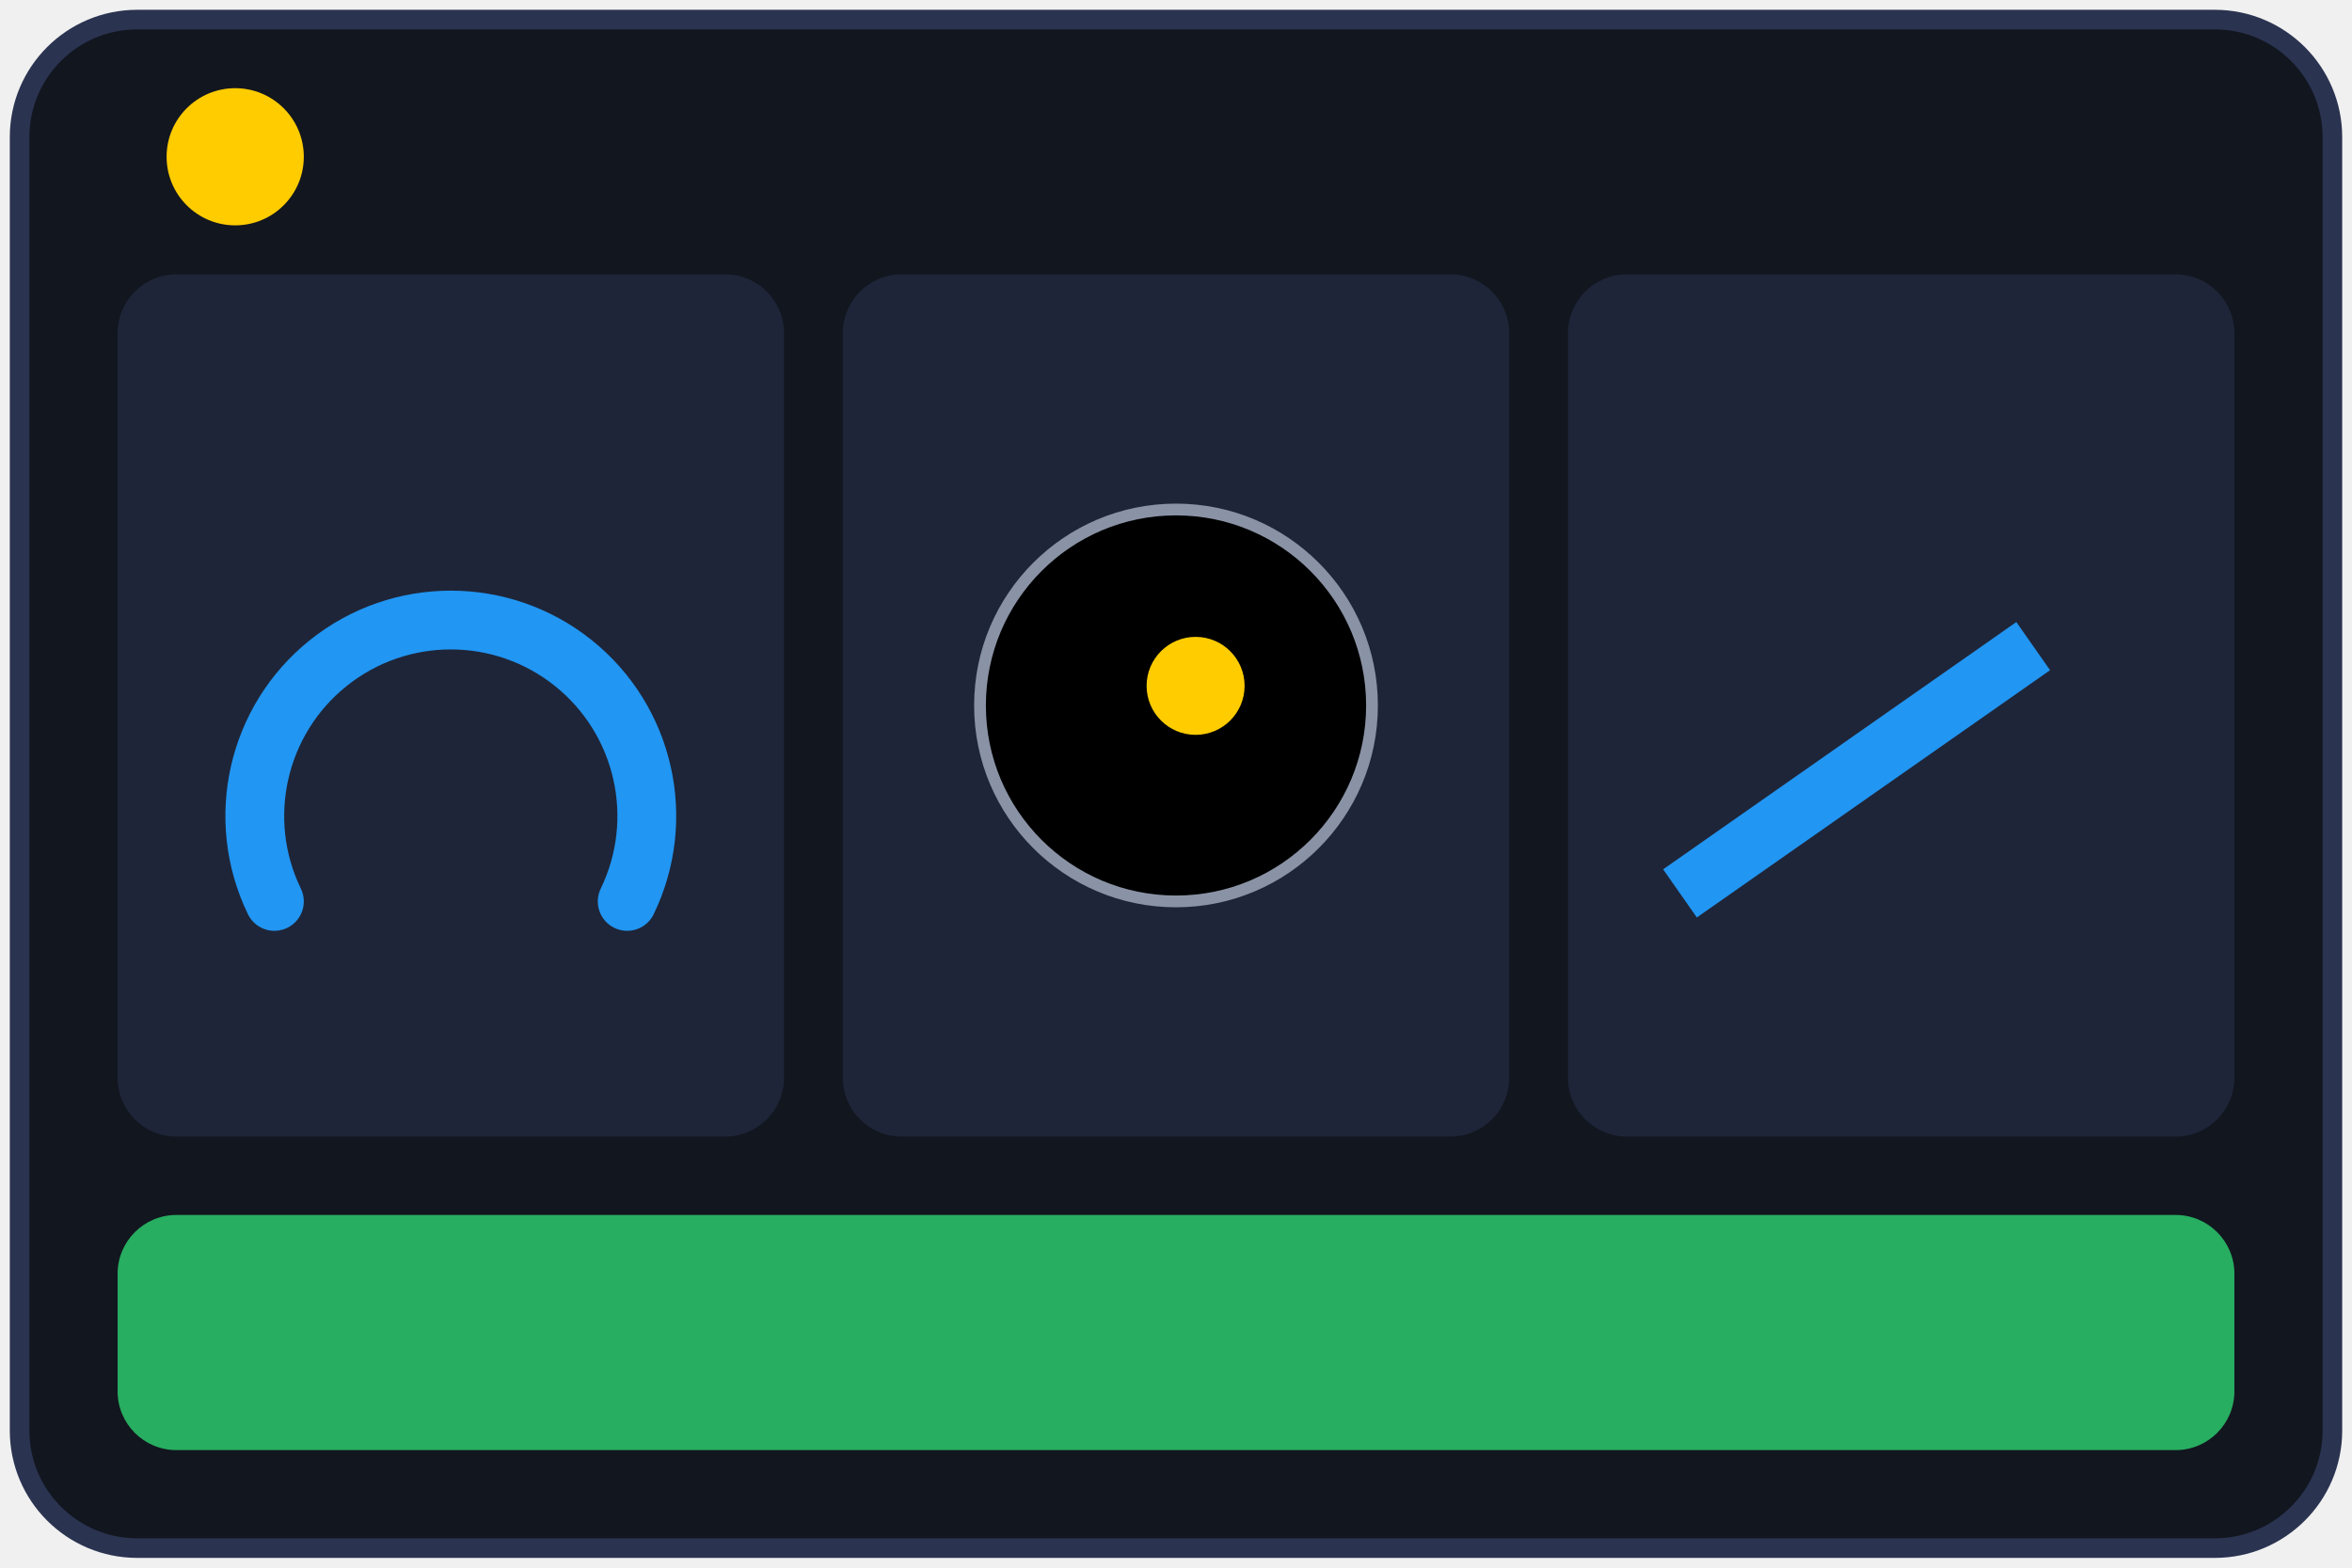
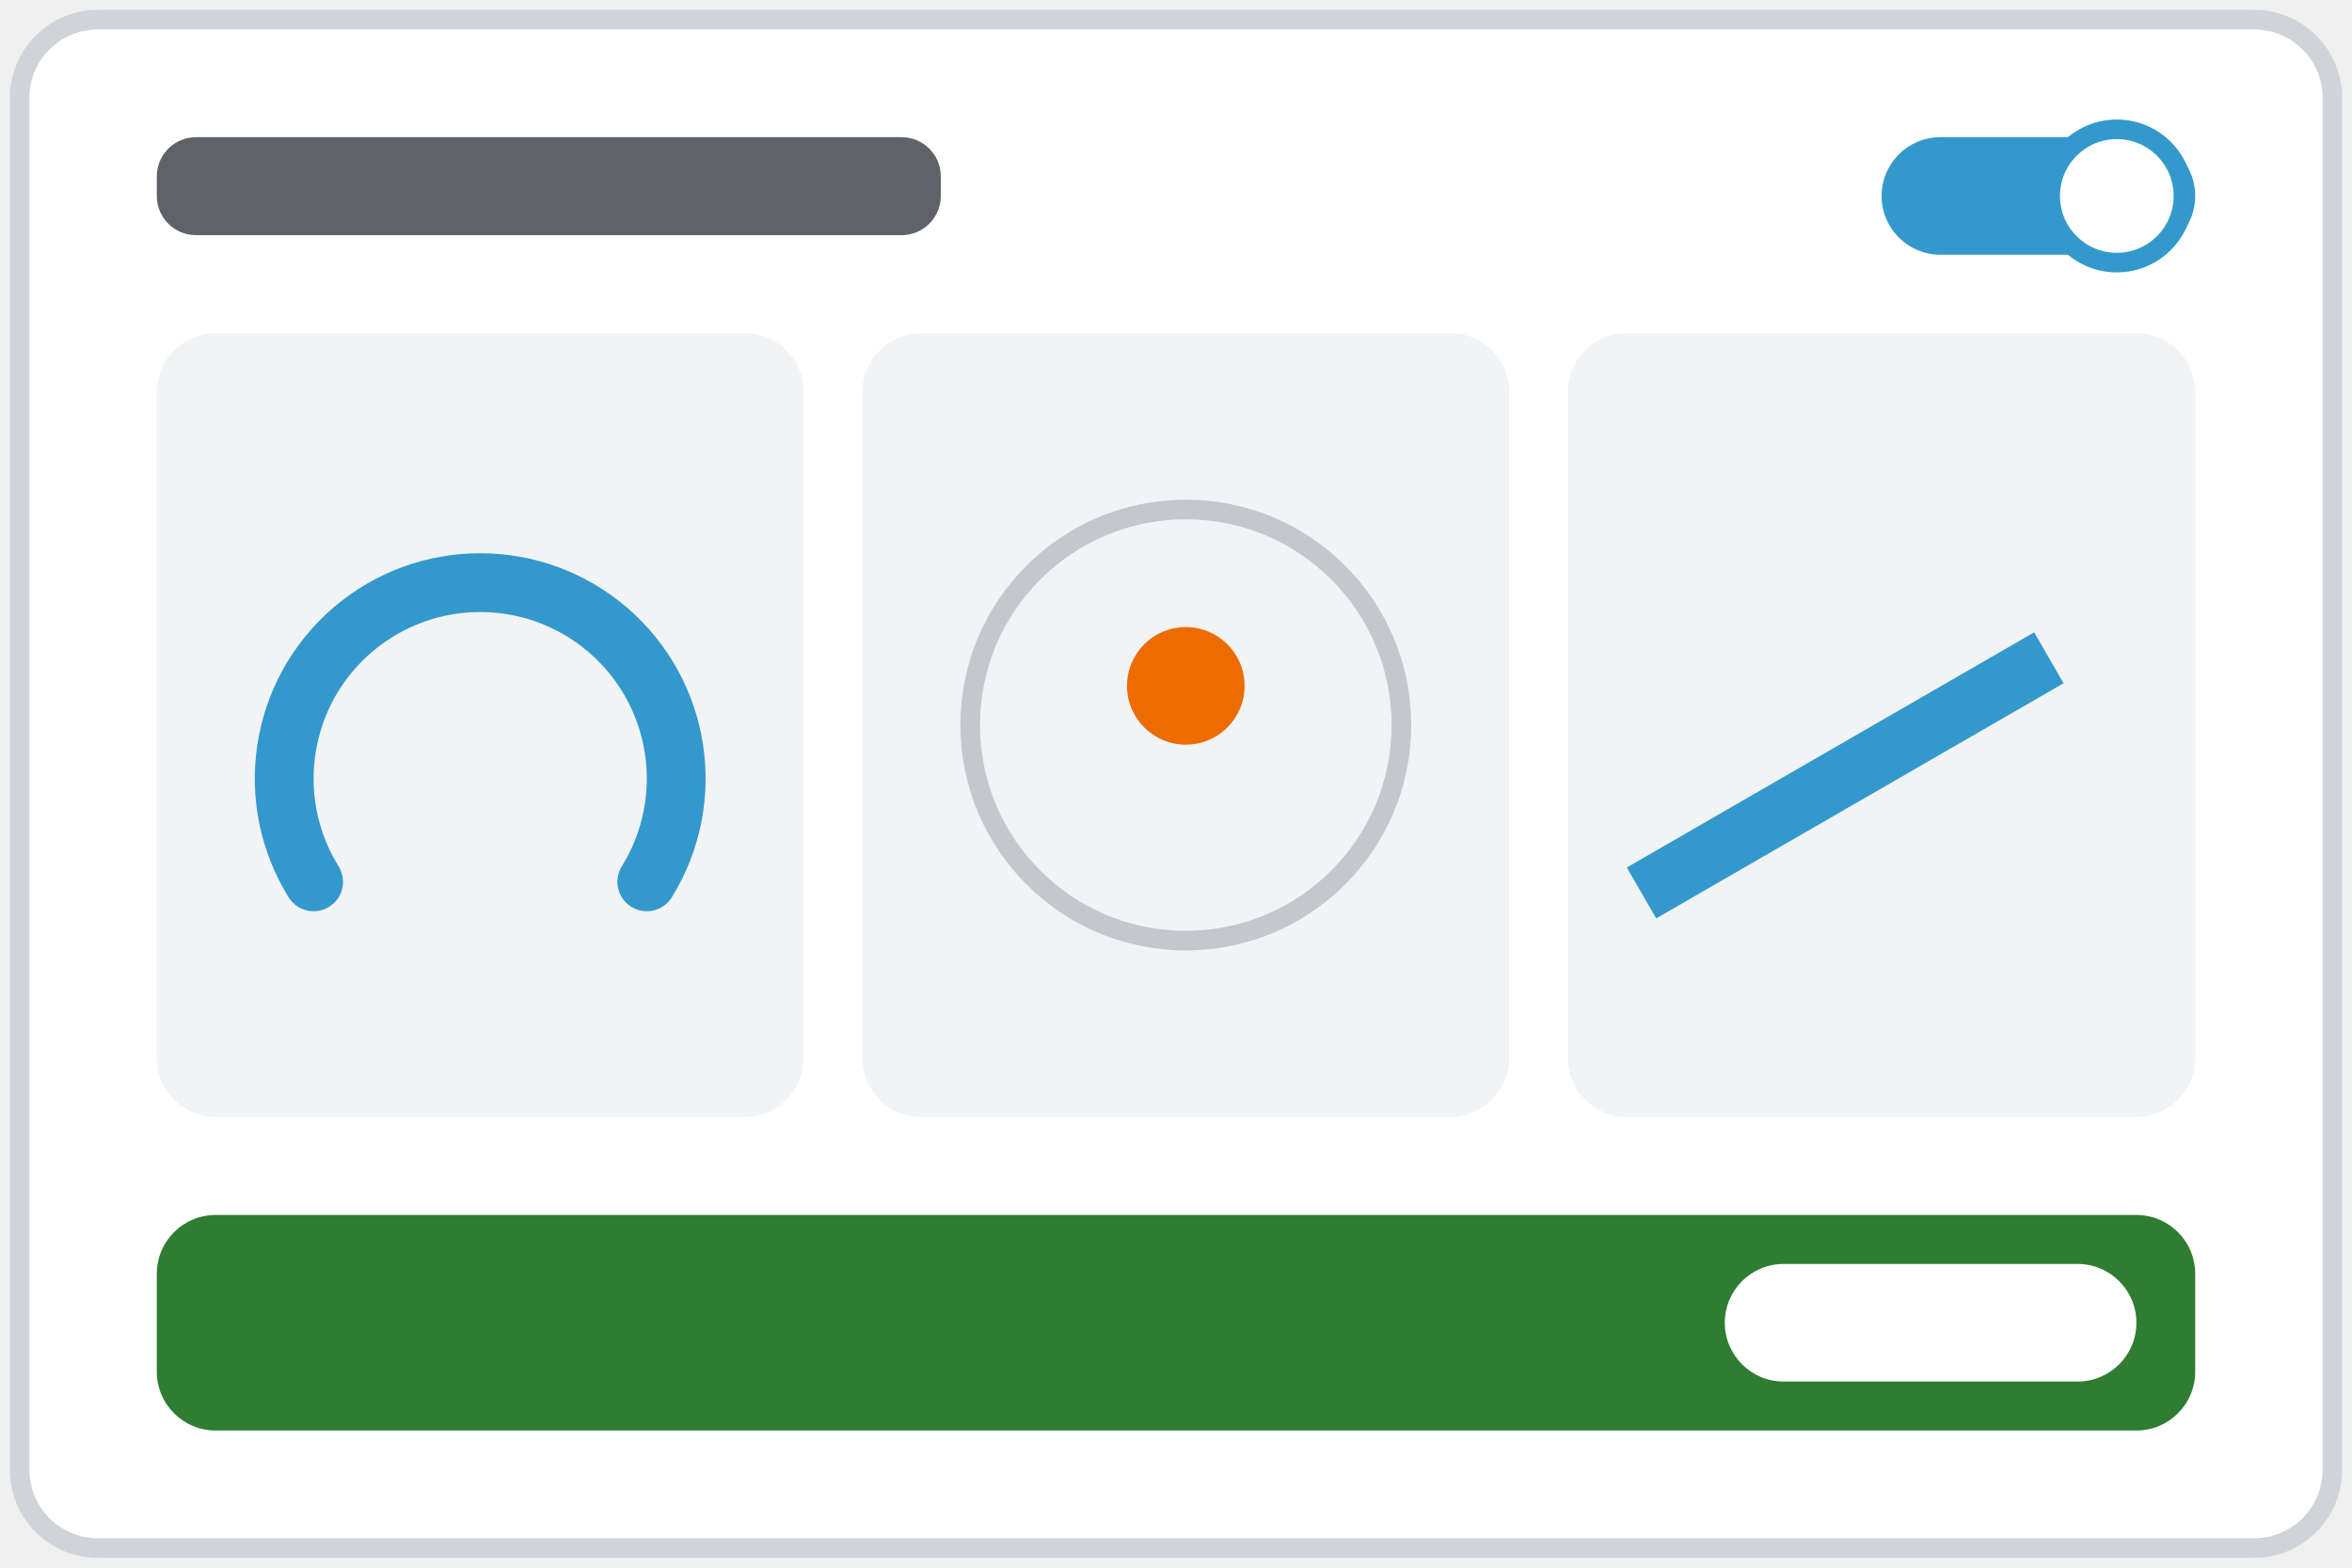
<svg xmlns="http://www.w3.org/2000/svg" viewBox="0 0 120 80">
-   <rect x="1" y="1" width="118" height="78" rx="6" fill="#12161F" stroke="#2a3350" />
-   <rect x="6" y="14" width="34" height="44" rx="3" fill="#1E2538" />
-   <rect x="43" y="14" width="34" height="44" rx="3" fill="#1E2538" />
-   <rect x="80" y="14" width="34" height="44" rx="3" fill="#1E2538" />
-   <path d="M14 46 A10 10 0 1 1 32 46" fill="none" stroke="#2196F3" stroke-width="3" stroke-linecap="round" />
-   <circle cx="60" cy="36" r="10" fill="#000" stroke="#8A93A6" stroke-width=".6" />
-   <circle cx="61" cy="35" r="2.5" fill="#FFCC00" />
-   <g transform="rotate(-35 86 46)">
-     <rect x="86" y="44" width="22" height="3" fill="#2196F3" />
+   <rect x="1" y="1" width="118" height="78" rx="4" fill="#fff" stroke="#d0d4da" />
+   <rect x="8" y="7" width="40" height="5" rx="2" fill="#5f6368" />
+   <rect x="96" y="7" width="16" height="6" rx="3" fill="#3399cc" />
+   <circle cx="108" cy="10" r="3.4" fill="#fff" stroke="#3399cc" />
+   <g fill="#f1f3f4">
+     <rect x="8" y="17" width="33" height="40" rx="3" />
+     <rect x="44" y="17" width="33" height="40" rx="3" />
+     <rect x="80" y="17" width="32" height="40" rx="3" />
  </g>
-   <rect x="6" y="62" width="108" height="12" rx="3" fill="#27AE60" />
-   <circle cx="12" cy="8" r="3.5" fill="#FFCC00" />
+   <path d="M16 45 A10 10 0 1 1 33 45" fill="none" stroke="#3399cc" stroke-width="3" stroke-linecap="round" />
+   <circle cx="60.5" cy="37" r="11" fill="none" stroke="#c4c8cc" />
+   <circle cx="60.5" cy="35" r="3" fill="#ed6c02" />
+   <rect x="84" y="44" width="24" height="3" fill="#3399cc" transform="rotate(-30 84 46)" />
+   <rect x="8" y="62" width="104" height="11" rx="3" fill="#2e7d32" />
+   <rect x="88" y="64.5" width="21" height="6" rx="3" fill="#fff" />
</svg>
